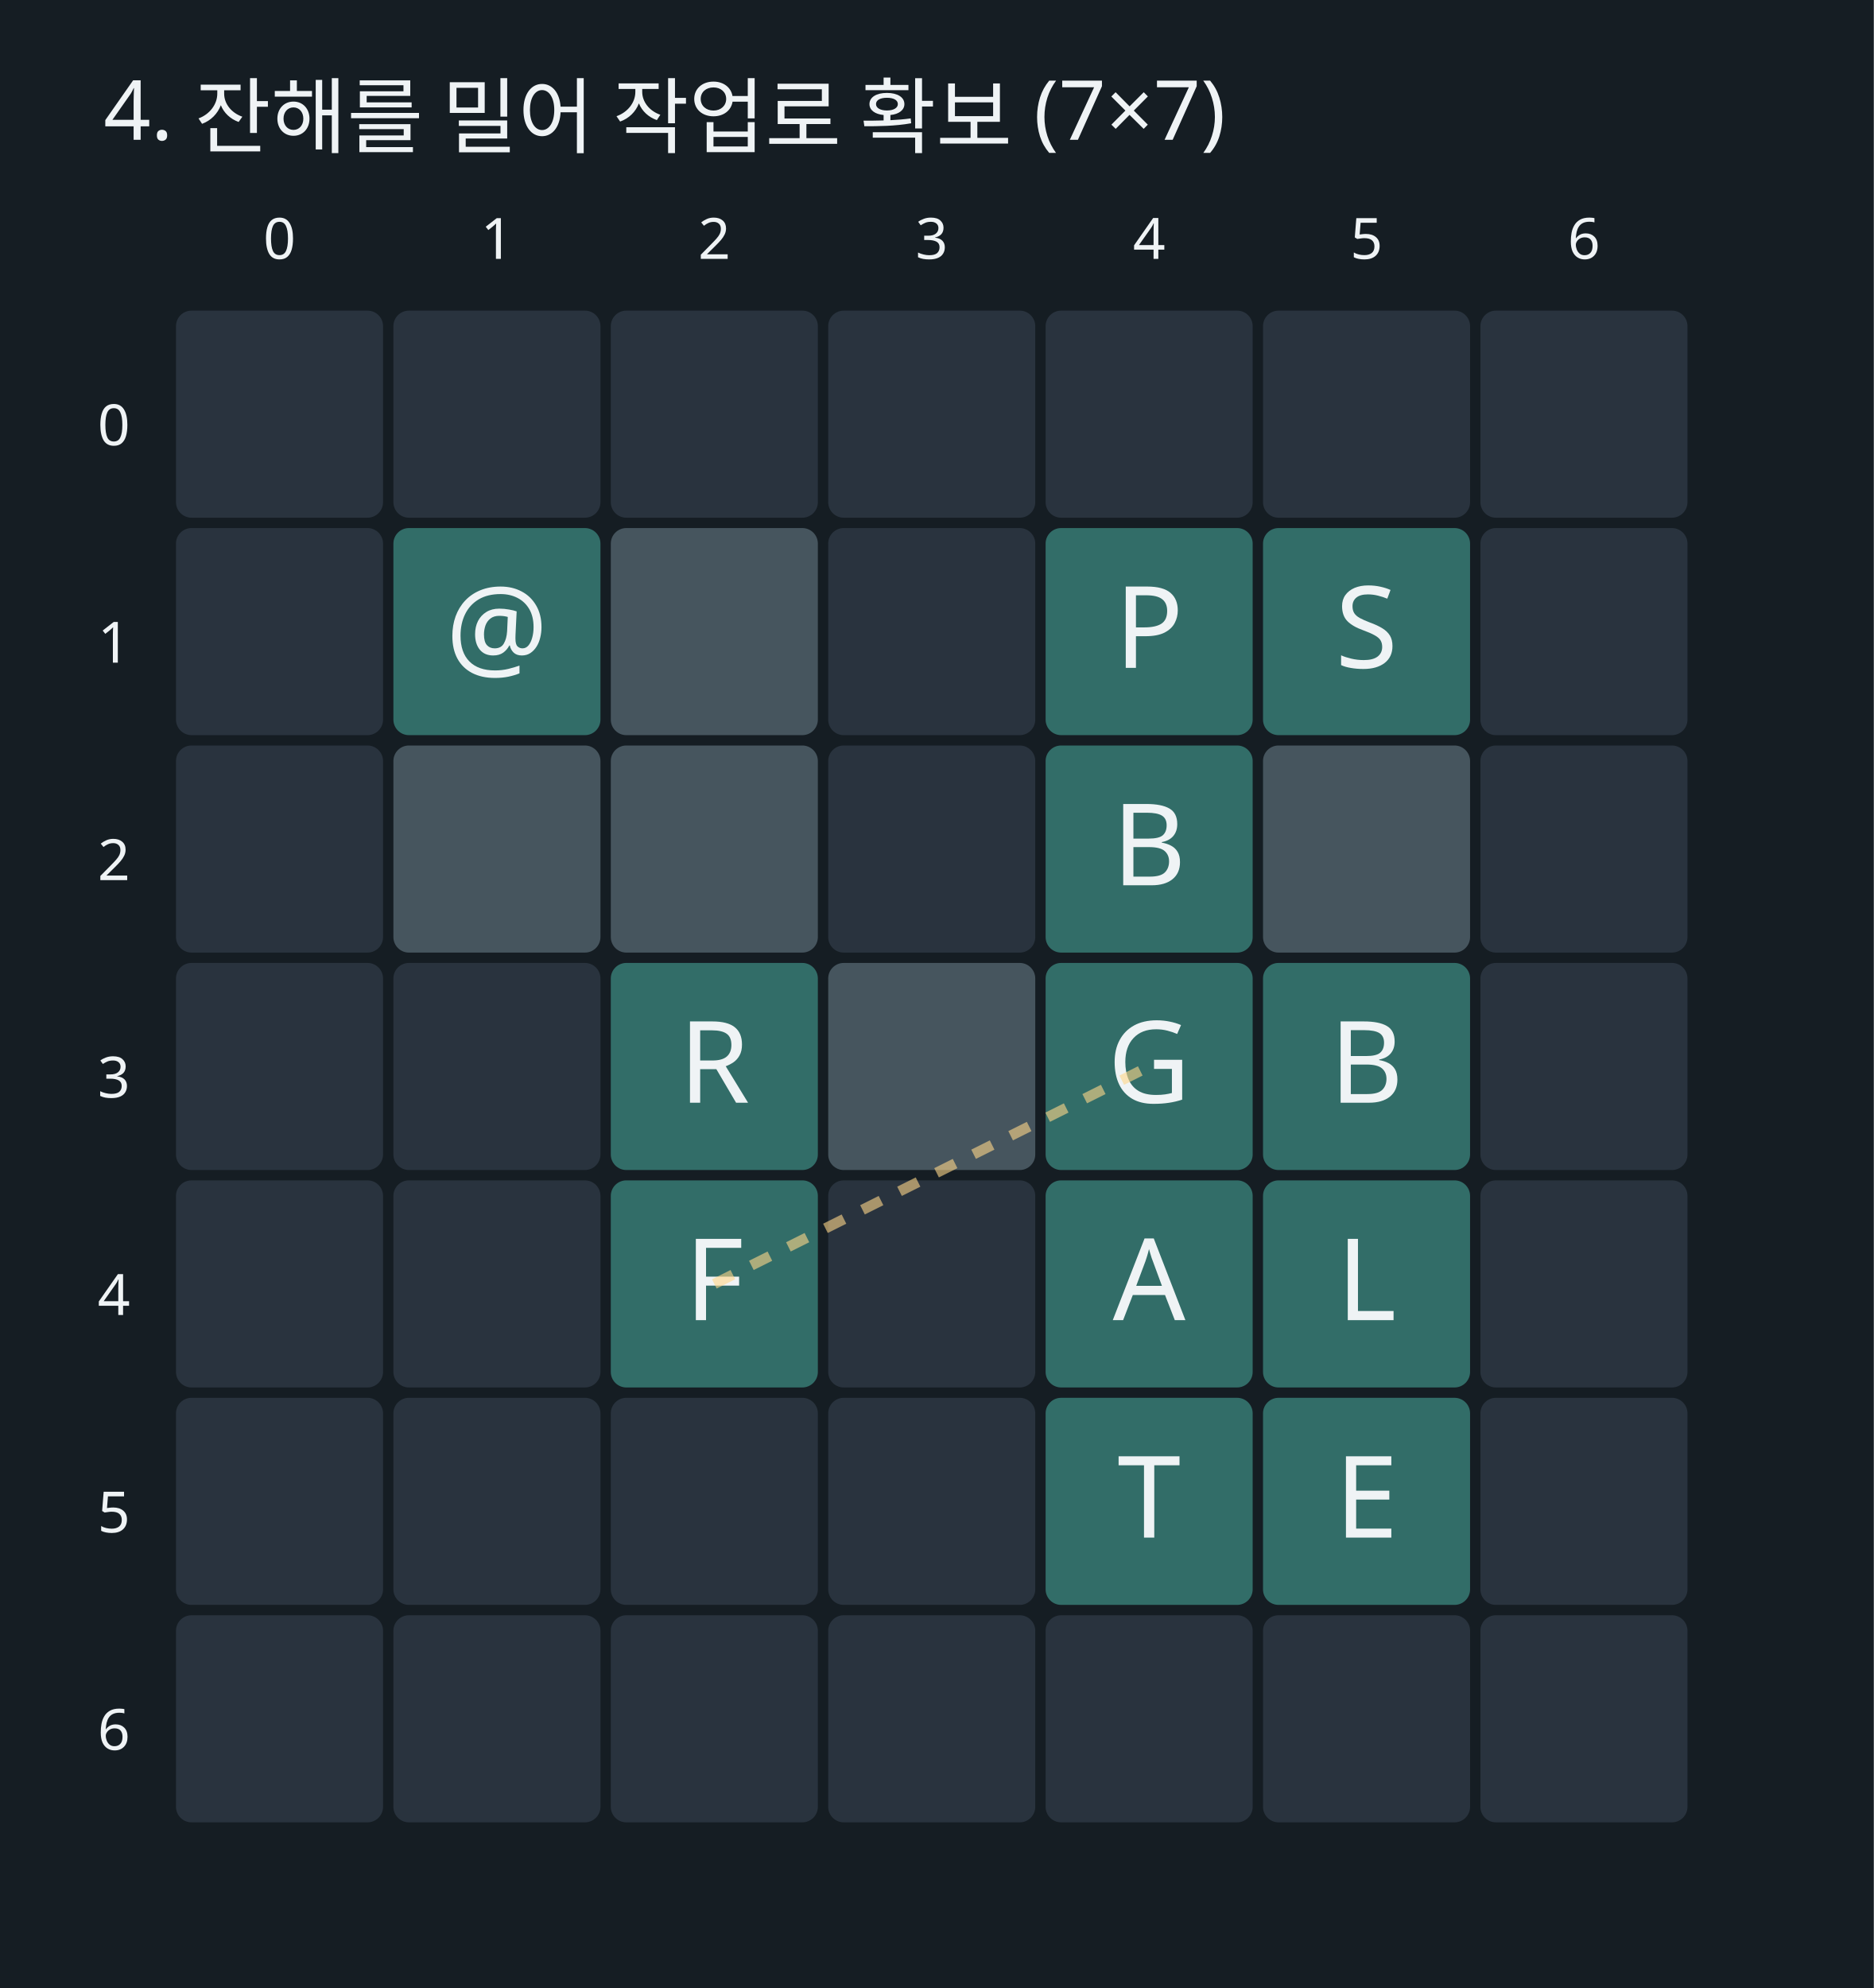
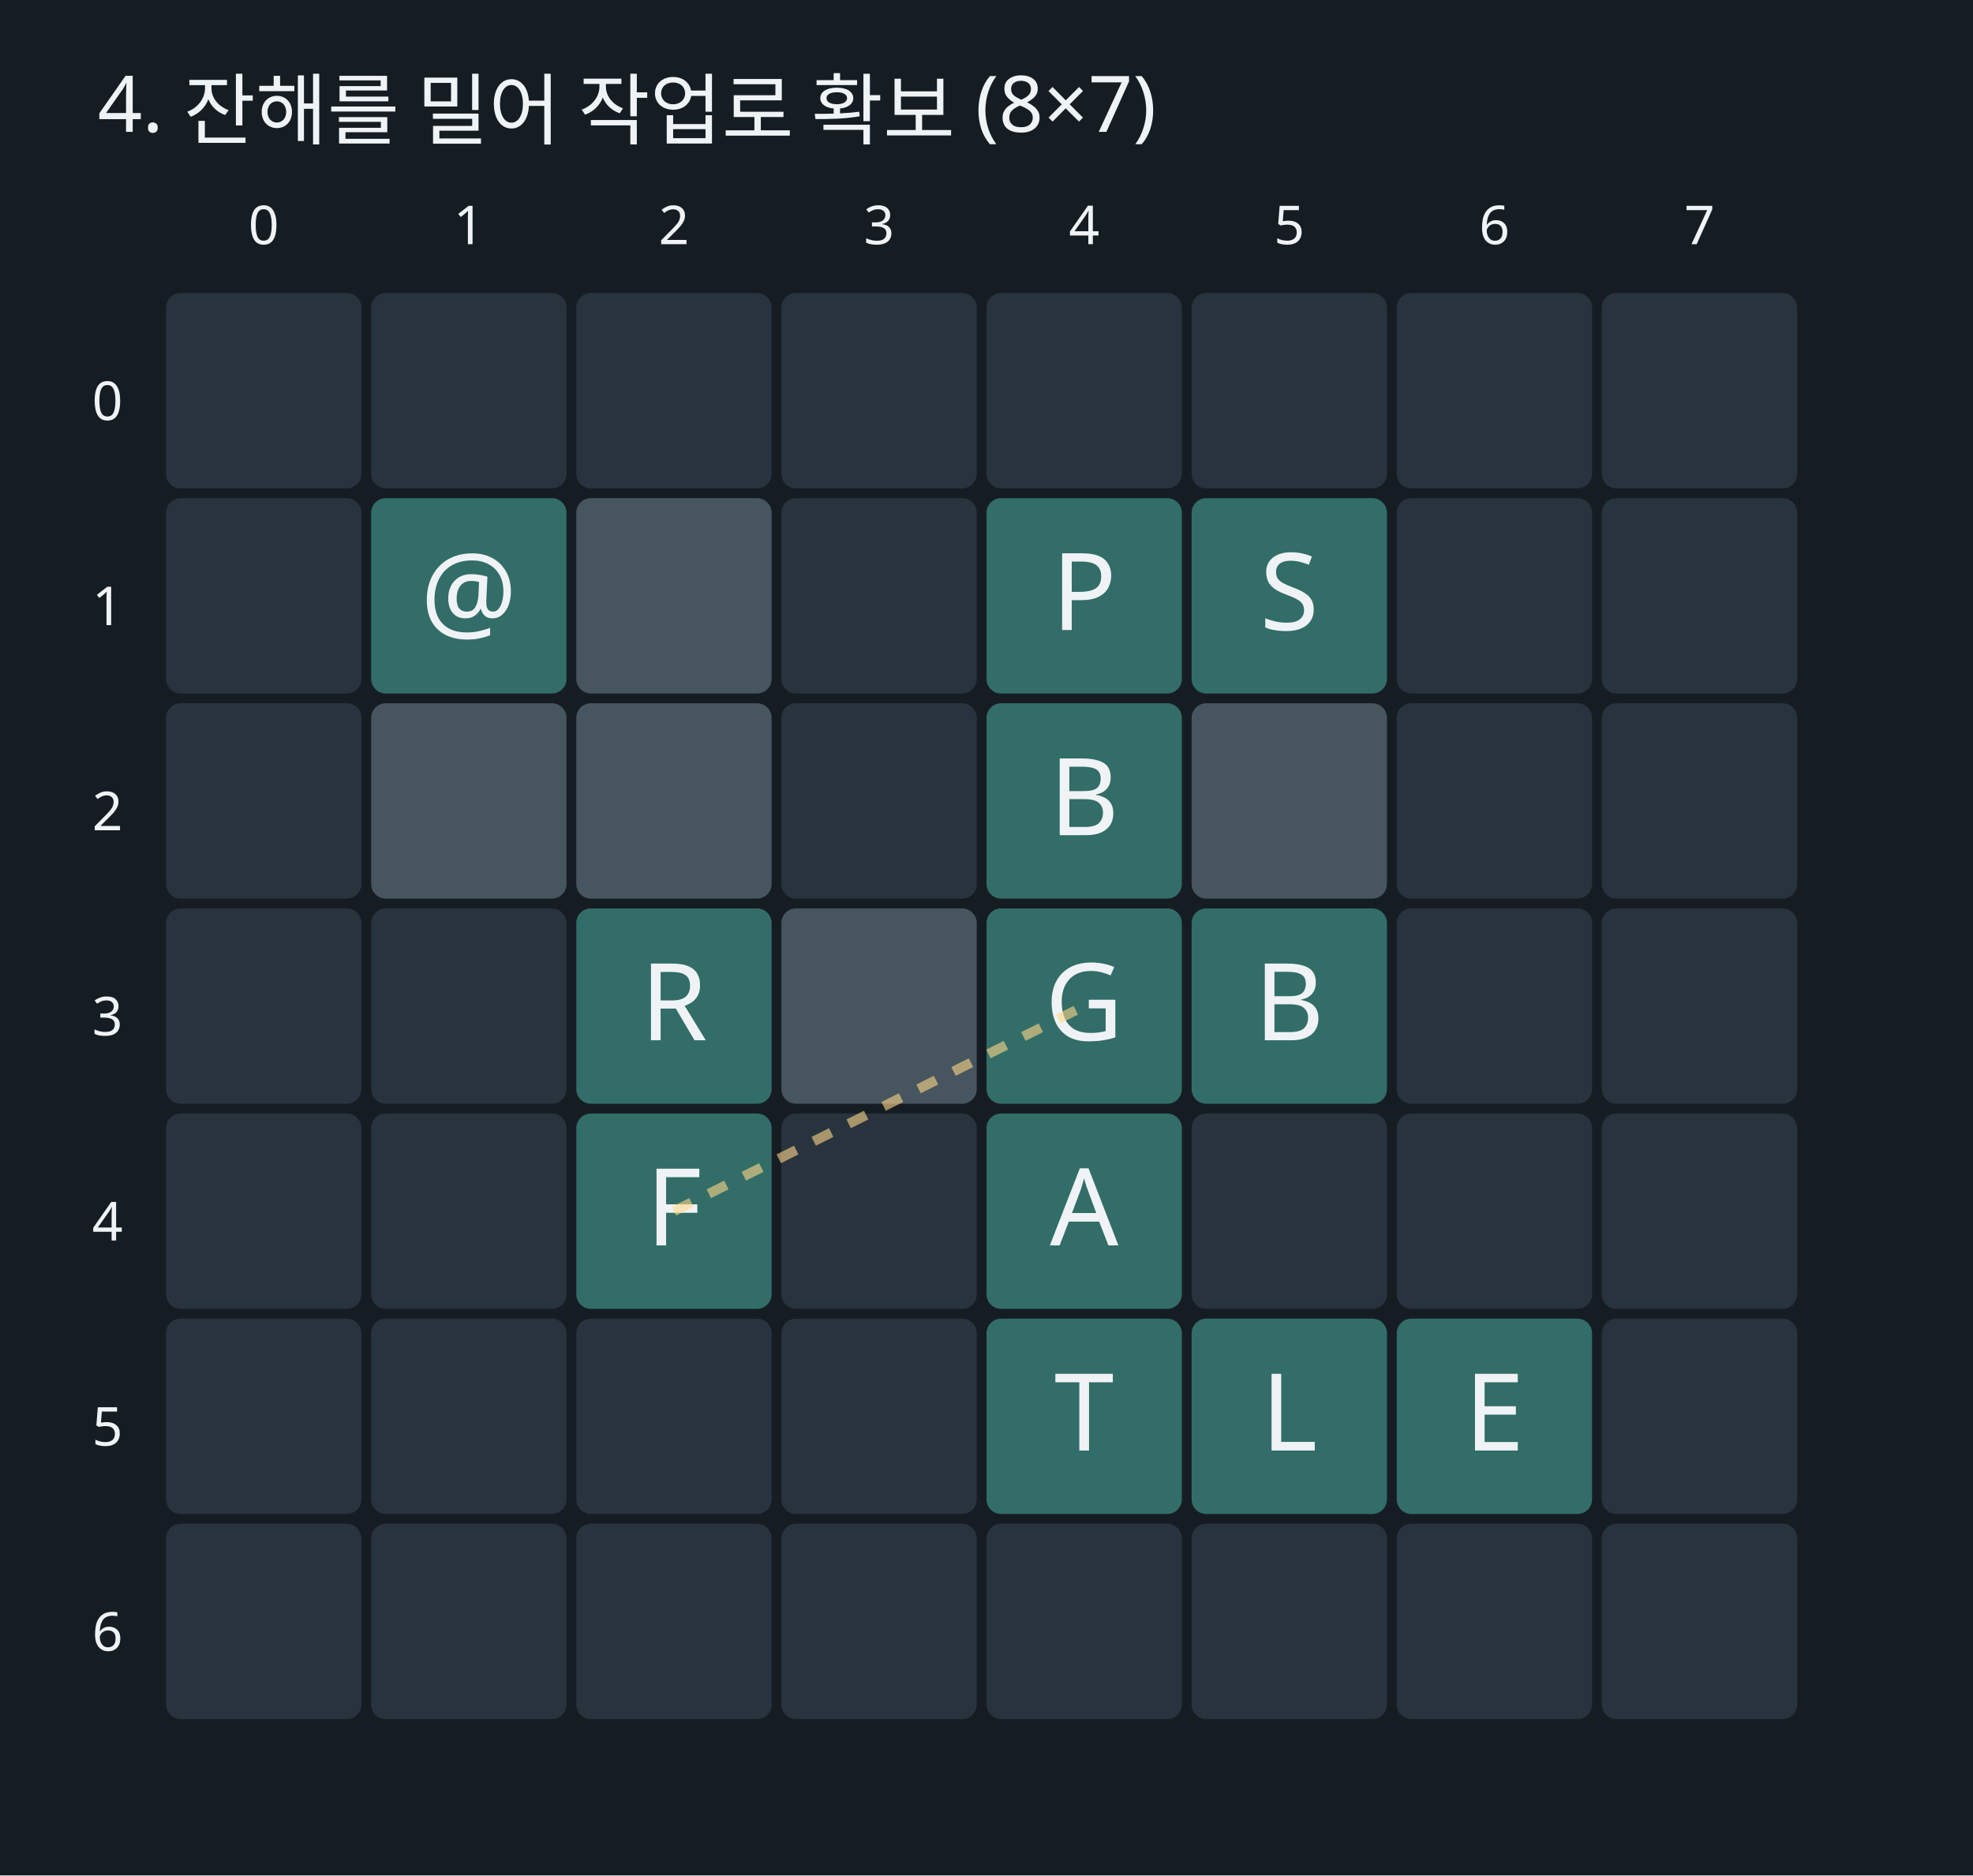
- <svg xmlns="http://www.w3.org/2000/svg" width="362" height="384" viewBox="0 0 362 384">
+ <svg xmlns="http://www.w3.org/2000/svg" width="404" height="384" viewBox="0 0 404 384">
  <rect width="100%" height="100%" fill="#151d23" />
  <g font-family="Malgun Gothic, sans-serif" fill="#eff3f5">
-     <text x="20" y="27" font-size="16">4. 잔해를 밀어 작업로 확보 (7×7)</text>
+     <text x="20" y="27" font-size="16">4. 잔해를 밀어 작업로 확보 (8×7)</text>
    <text x="54" y="50" text-anchor="middle" font-size="11">0</text>
    <text x="96" y="50" text-anchor="middle" font-size="11">1</text>
    <text x="138" y="50" text-anchor="middle" font-size="11">2</text>
    <text x="180" y="50" text-anchor="middle" font-size="11">3</text>
    <text x="222" y="50" text-anchor="middle" font-size="11">4</text>
    <text x="264" y="50" text-anchor="middle" font-size="11">5</text>
    <text x="306" y="50" text-anchor="middle" font-size="11">6</text>
+     <text x="348" y="50" text-anchor="middle" font-size="11">7</text>
    <text x="22" y="86" text-anchor="middle" font-size="11">0</text>
    <rect x="34" y="60" width="40" height="40" rx="3" fill="#29333e" />
    <rect x="76" y="60" width="40" height="40" rx="3" fill="#29333e" />
    <rect x="118" y="60" width="40" height="40" rx="3" fill="#29333e" />
    <rect x="160" y="60" width="40" height="40" rx="3" fill="#29333e" />
    <rect x="202" y="60" width="40" height="40" rx="3" fill="#29333e" />
    <rect x="244" y="60" width="40" height="40" rx="3" fill="#29333e" />
    <rect x="286" y="60" width="40" height="40" rx="3" fill="#29333e" />
+     <rect x="328" y="60" width="40" height="40" rx="3" fill="#29333e" />
    <text x="22" y="128" text-anchor="middle" font-size="11">1</text>
    <rect x="34" y="102" width="40" height="40" rx="3" fill="#29333e" />
    <rect x="76" y="102" width="40" height="40" rx="3" fill="#326d68" />
    <text x="96" y="129" text-anchor="middle" font-size="22">@</text>
    <rect x="118" y="102" width="40" height="40" rx="3" fill="#46555e" />
    <rect x="160" y="102" width="40" height="40" rx="3" fill="#29333e" />
    <rect x="202" y="102" width="40" height="40" rx="3" fill="#326d68" />
    <text x="222" y="129" text-anchor="middle" font-size="22">P</text>
    <rect x="244" y="102" width="40" height="40" rx="3" fill="#326d68" />
    <text x="264" y="129" text-anchor="middle" font-size="22">S</text>
    <rect x="286" y="102" width="40" height="40" rx="3" fill="#29333e" />
+     <rect x="328" y="102" width="40" height="40" rx="3" fill="#29333e" />
    <text x="22" y="170" text-anchor="middle" font-size="11">2</text>
    <rect x="34" y="144" width="40" height="40" rx="3" fill="#29333e" />
    <rect x="76" y="144" width="40" height="40" rx="3" fill="#46555e" />
    <rect x="118" y="144" width="40" height="40" rx="3" fill="#46555e" />
    <rect x="160" y="144" width="40" height="40" rx="3" fill="#29333e" />
    <rect x="202" y="144" width="40" height="40" rx="3" fill="#326d68" />
    <text x="222" y="171" text-anchor="middle" font-size="22">B</text>
    <rect x="244" y="144" width="40" height="40" rx="3" fill="#46555e" />
    <rect x="286" y="144" width="40" height="40" rx="3" fill="#29333e" />
+     <rect x="328" y="144" width="40" height="40" rx="3" fill="#29333e" />
    <text x="22" y="212" text-anchor="middle" font-size="11">3</text>
    <rect x="34" y="186" width="40" height="40" rx="3" fill="#29333e" />
    <rect x="76" y="186" width="40" height="40" rx="3" fill="#29333e" />
    <rect x="118" y="186" width="40" height="40" rx="3" fill="#326d68" />
    <text x="138" y="213" text-anchor="middle" font-size="22">R</text>
    <rect x="160" y="186" width="40" height="40" rx="3" fill="#46555e" />
    <rect x="202" y="186" width="40" height="40" rx="3" fill="#326d68" />
    <text x="222" y="213" text-anchor="middle" font-size="22">G</text>
    <rect x="244" y="186" width="40" height="40" rx="3" fill="#326d68" />
    <text x="264" y="213" text-anchor="middle" font-size="22">B</text>
    <rect x="286" y="186" width="40" height="40" rx="3" fill="#29333e" />
+     <rect x="328" y="186" width="40" height="40" rx="3" fill="#29333e" />
    <text x="22" y="254" text-anchor="middle" font-size="11">4</text>
    <rect x="34" y="228" width="40" height="40" rx="3" fill="#29333e" />
    <rect x="76" y="228" width="40" height="40" rx="3" fill="#29333e" />
    <rect x="118" y="228" width="40" height="40" rx="3" fill="#326d68" />
    <text x="138" y="255" text-anchor="middle" font-size="22">F</text>
    <rect x="160" y="228" width="40" height="40" rx="3" fill="#29333e" />
    <rect x="202" y="228" width="40" height="40" rx="3" fill="#326d68" />
    <text x="222" y="255" text-anchor="middle" font-size="22">A</text>
-     <rect x="244" y="228" width="40" height="40" rx="3" fill="#326d68" />
-     <text x="264" y="255" text-anchor="middle" font-size="22">L</text>
+     <rect x="244" y="228" width="40" height="40" rx="3" fill="#29333e" />
    <rect x="286" y="228" width="40" height="40" rx="3" fill="#29333e" />
+     <rect x="328" y="228" width="40" height="40" rx="3" fill="#29333e" />
    <text x="22" y="296" text-anchor="middle" font-size="11">5</text>
    <rect x="34" y="270" width="40" height="40" rx="3" fill="#29333e" />
    <rect x="76" y="270" width="40" height="40" rx="3" fill="#29333e" />
    <rect x="118" y="270" width="40" height="40" rx="3" fill="#29333e" />
    <rect x="160" y="270" width="40" height="40" rx="3" fill="#29333e" />
    <rect x="202" y="270" width="40" height="40" rx="3" fill="#326d68" />
    <text x="222" y="297" text-anchor="middle" font-size="22">T</text>
    <rect x="244" y="270" width="40" height="40" rx="3" fill="#326d68" />
-     <text x="264" y="297" text-anchor="middle" font-size="22">E</text>
-     <rect x="286" y="270" width="40" height="40" rx="3" fill="#29333e" />
+     <text x="264" y="297" text-anchor="middle" font-size="22">L</text>
+     <rect x="286" y="270" width="40" height="40" rx="3" fill="#326d68" />
+     <text x="306" y="297" text-anchor="middle" font-size="22">E</text>
+     <rect x="328" y="270" width="40" height="40" rx="3" fill="#29333e" />
    <text x="22" y="338" text-anchor="middle" font-size="11">6</text>
    <rect x="34" y="312" width="40" height="40" rx="3" fill="#29333e" />
    <rect x="76" y="312" width="40" height="40" rx="3" fill="#29333e" />
    <rect x="118" y="312" width="40" height="40" rx="3" fill="#29333e" />
    <rect x="160" y="312" width="40" height="40" rx="3" fill="#29333e" />
    <rect x="202" y="312" width="40" height="40" rx="3" fill="#29333e" />
    <rect x="244" y="312" width="40" height="40" rx="3" fill="#29333e" />
    <rect x="286" y="312" width="40" height="40" rx="3" fill="#29333e" />
+     <rect x="328" y="312" width="40" height="40" rx="3" fill="#29333e" />
    <path d="M138,248 L222,206" stroke="#ffd789" stroke-width="2" stroke-dasharray="4 4" opacity=".6" />
  </g>
</svg>
